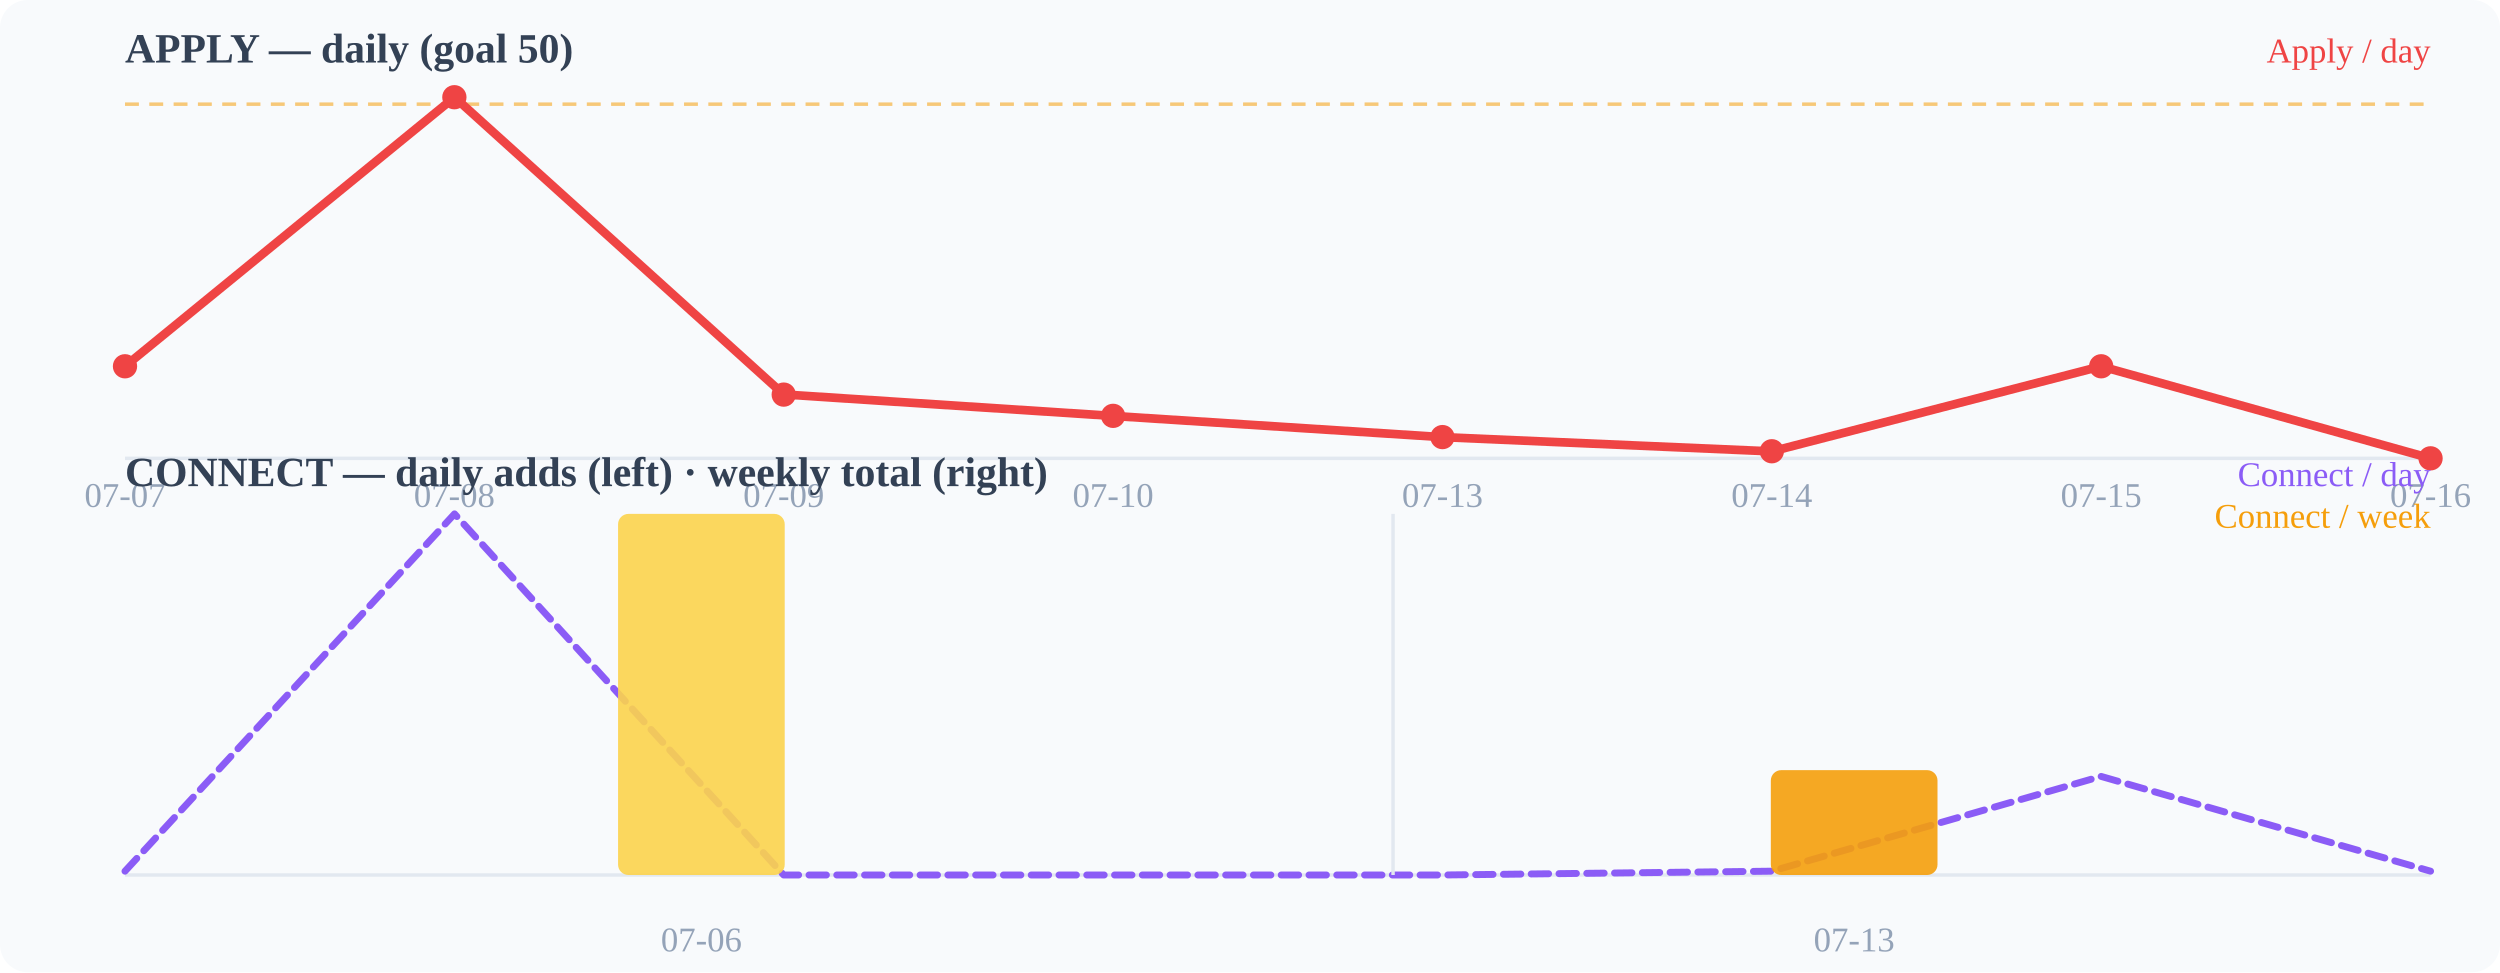
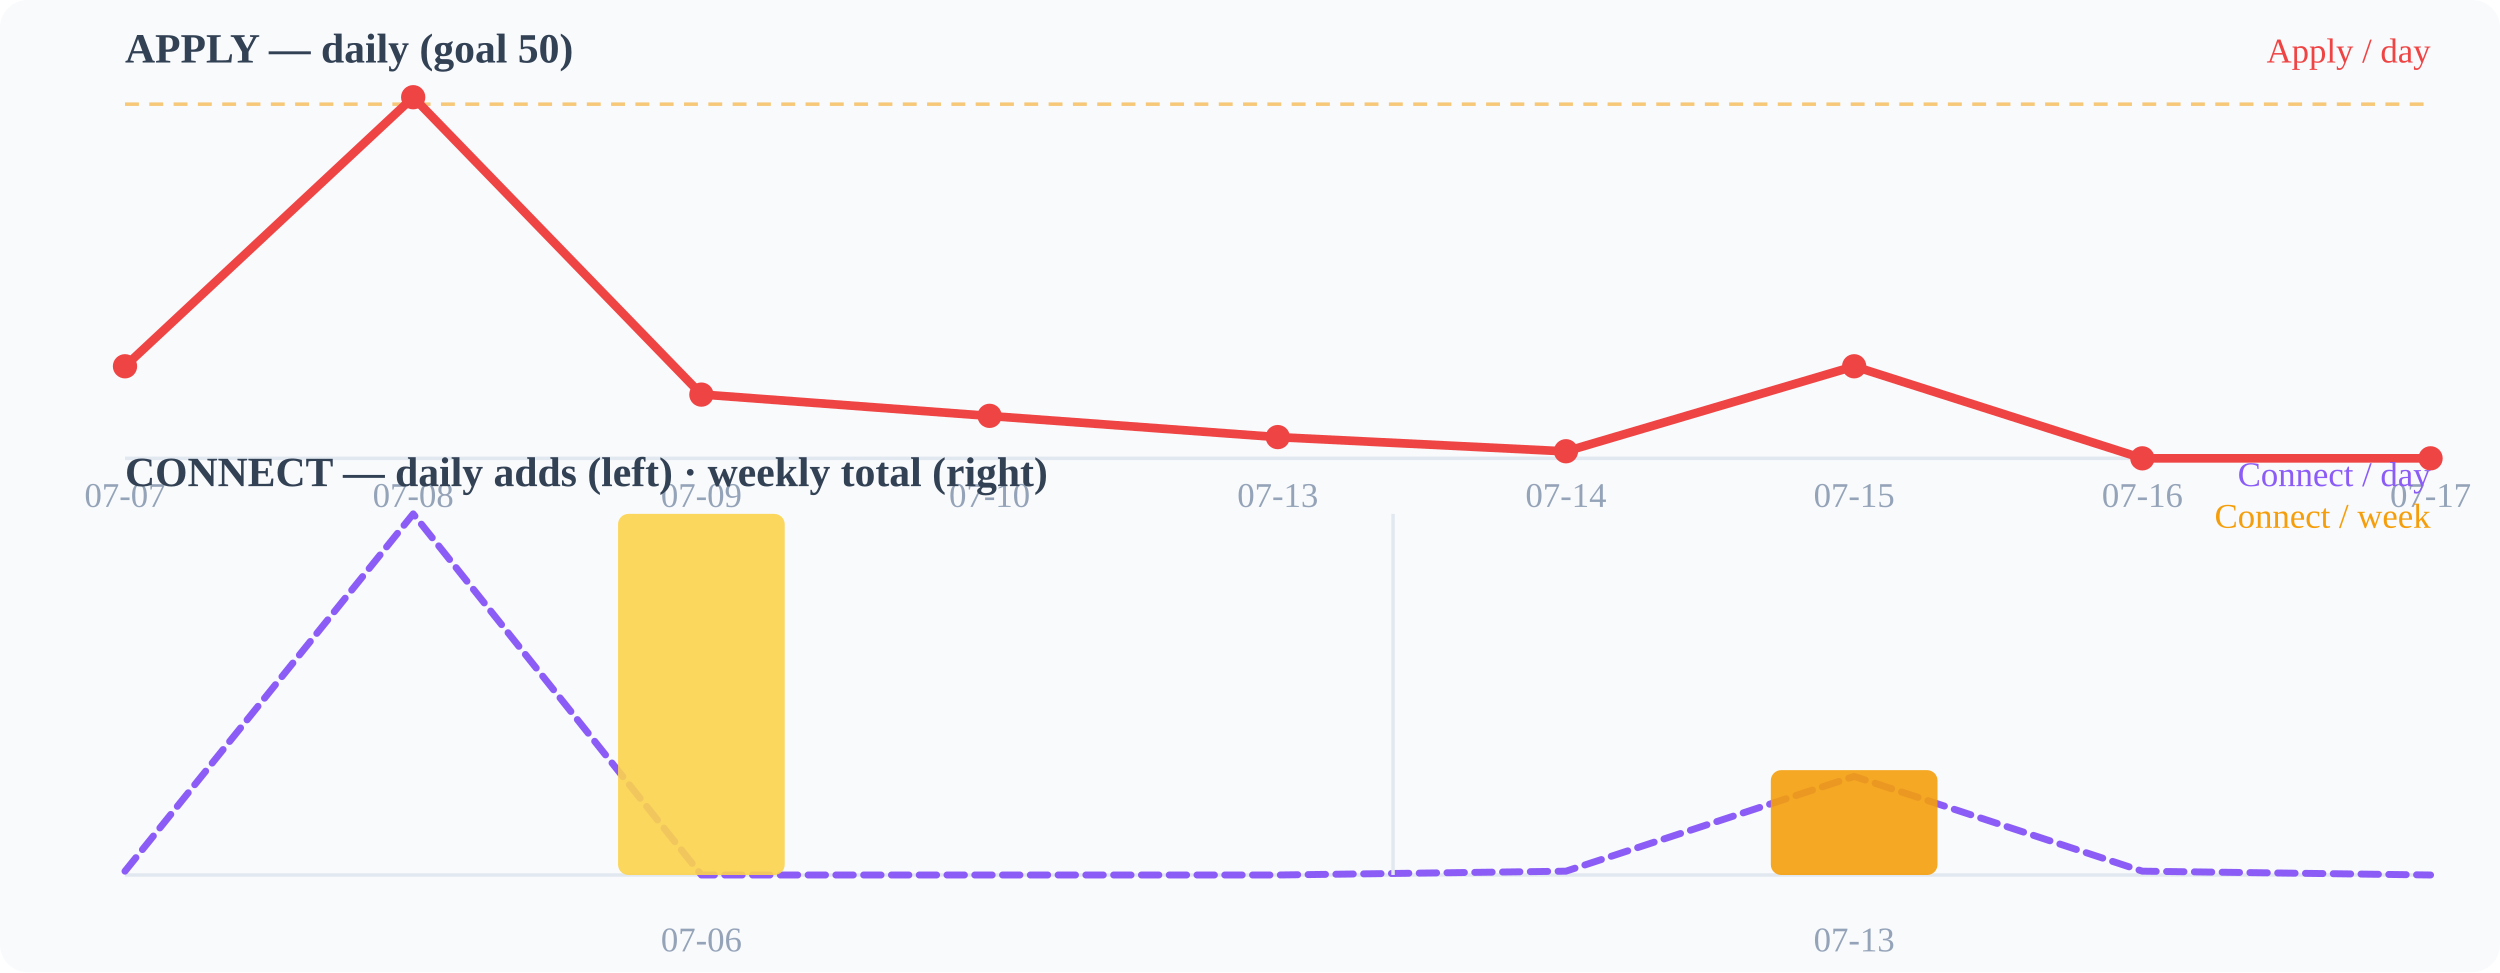
<svg xmlns="http://www.w3.org/2000/svg" width="720" height="280" viewBox="0 0 720 280">
  <rect width="720" height="280" fill="#f8fafc" rx="8" />
  <text x="36" y="18" font-size="12" font-weight="600" fill="#334155">APPLY — daily (goal 50)</text>
  <line x1="36" y1="132" x2="700" y2="132" stroke="#e2e8f0" stroke-width="1" />
  <line x1="36" y1="30.0" x2="700" y2="30.0" stroke="#f59e0b" stroke-width="1" stroke-dasharray="4 3" opacity="0.55" />
-   <polyline points="36.0,105.5 130.9,28.0 225.7,113.6 320.6,119.8 415.4,125.9 510.3,130.0 605.1,105.5 700.0,132.0" fill="none" stroke="#ef4444" stroke-width="2.5" stroke-linecap="round" stroke-linejoin="round" />
+   <polyline points="36.0,105.5 119.0,28.0 202.0,113.6 285.0,119.8 368.0,125.9 451.0,130.0 534.0,105.5 617.0,132.0 700.0,132.0" fill="none" stroke="#ef4444" stroke-width="2.5" stroke-linecap="round" stroke-linejoin="round" />
  <circle cx="36" cy="105.49" r="3.5" fill="#ef4444" />
-   <circle cx="130.857" cy="28" r="3.5" fill="#ef4444" />
-   <circle cx="225.714" cy="113.647" r="3.5" fill="#ef4444" />
-   <circle cx="320.571" cy="119.765" r="3.5" fill="#ef4444" />
-   <circle cx="415.429" cy="125.882" r="3.5" fill="#ef4444" />
-   <circle cx="510.286" cy="129.961" r="3.5" fill="#ef4444" />
-   <circle cx="605.143" cy="105.49" r="3.5" fill="#ef4444" />
+   <circle cx="119" cy="28" r="3.5" fill="#ef4444" />
+   <circle cx="202" cy="113.647" r="3.5" fill="#ef4444" />
+   <circle cx="285" cy="119.765" r="3.5" fill="#ef4444" />
+   <circle cx="368" cy="125.882" r="3.5" fill="#ef4444" />
+   <circle cx="451" cy="129.961" r="3.5" fill="#ef4444" />
+   <circle cx="534" cy="105.49" r="3.5" fill="#ef4444" />
+   <circle cx="617" cy="132" r="3.5" fill="#ef4444" />
  <circle cx="700" cy="132" r="3.5" fill="#ef4444" />
  <text x="36" y="146" font-size="10" fill="#94a3b8" text-anchor="middle">07-07</text>
-   <text x="130.857" y="146" font-size="10" fill="#94a3b8" text-anchor="middle">07-08</text>
-   <text x="225.714" y="146" font-size="10" fill="#94a3b8" text-anchor="middle">07-09</text>
-   <text x="320.571" y="146" font-size="10" fill="#94a3b8" text-anchor="middle">07-10</text>
-   <text x="415.429" y="146" font-size="10" fill="#94a3b8" text-anchor="middle">07-13</text>
-   <text x="510.286" y="146" font-size="10" fill="#94a3b8" text-anchor="middle">07-14</text>
-   <text x="605.143" y="146" font-size="10" fill="#94a3b8" text-anchor="middle">07-15</text>
-   <text x="700" y="146" font-size="10" fill="#94a3b8" text-anchor="middle">07-16</text>
+   <text x="119" y="146" font-size="10" fill="#94a3b8" text-anchor="middle">07-08</text>
+   <text x="202" y="146" font-size="10" fill="#94a3b8" text-anchor="middle">07-09</text>
+   <text x="285" y="146" font-size="10" fill="#94a3b8" text-anchor="middle">07-10</text>
+   <text x="368" y="146" font-size="10" fill="#94a3b8" text-anchor="middle">07-13</text>
+   <text x="451" y="146" font-size="10" fill="#94a3b8" text-anchor="middle">07-14</text>
+   <text x="534" y="146" font-size="10" fill="#94a3b8" text-anchor="middle">07-15</text>
+   <text x="617" y="146" font-size="10" fill="#94a3b8" text-anchor="middle">07-16</text>
+   <text x="700" y="146" font-size="10" fill="#94a3b8" text-anchor="middle">07-17</text>
  <text x="36" y="140" font-size="12" font-weight="600" fill="#334155">CONNECT — daily adds (left) · weekly total (right)</text>
  <line x1="36" y1="252" x2="700" y2="252" stroke="#e2e8f0" stroke-width="1" />
-   <polyline points="36.0,250.9 130.9,148.0 225.7,252.0 320.6,252.0 415.4,252.0 510.3,250.9 605.1,223.6 700.0,250.9" fill="none" stroke="#8b5cf6" stroke-width="2" stroke-linecap="round" stroke-linejoin="round" stroke-dasharray="5 3" />
+   <polyline points="36.0,250.9 119.0,148.0 202.0,252.0 285.0,252.0 368.0,252.0 451.0,250.9 534.0,223.6 617.0,250.9 700.0,252.0" fill="none" stroke="#8b5cf6" stroke-width="2" stroke-linecap="round" stroke-linejoin="round" stroke-dasharray="5 3" />
  <rect x="178.0" y="148.0" width="48" height="104.0" rx="3" fill="#fcd34d" opacity="0.9" />
  <rect x="510.0" y="221.8" width="48" height="30.2" rx="3" fill="#f59e0b" opacity="0.9" />
  <line x1="401.2" y1="148" x2="401.2" y2="252" stroke="#e2e8f0" stroke-width="1" />
  <text x="202" y="274" font-size="10" fill="#94a3b8" text-anchor="middle">07-06</text>
  <text x="534" y="274" font-size="10" fill="#94a3b8" text-anchor="middle">07-13</text>
  <text x="700" y="18" font-size="10" fill="#ef4444" text-anchor="end">Apply / day</text>
  <text x="700" y="140" font-size="10" fill="#8b5cf6" text-anchor="end">Connect / day</text>
  <text x="700" y="152" font-size="10" fill="#f59e0b" text-anchor="end">Connect / week</text>
</svg>
